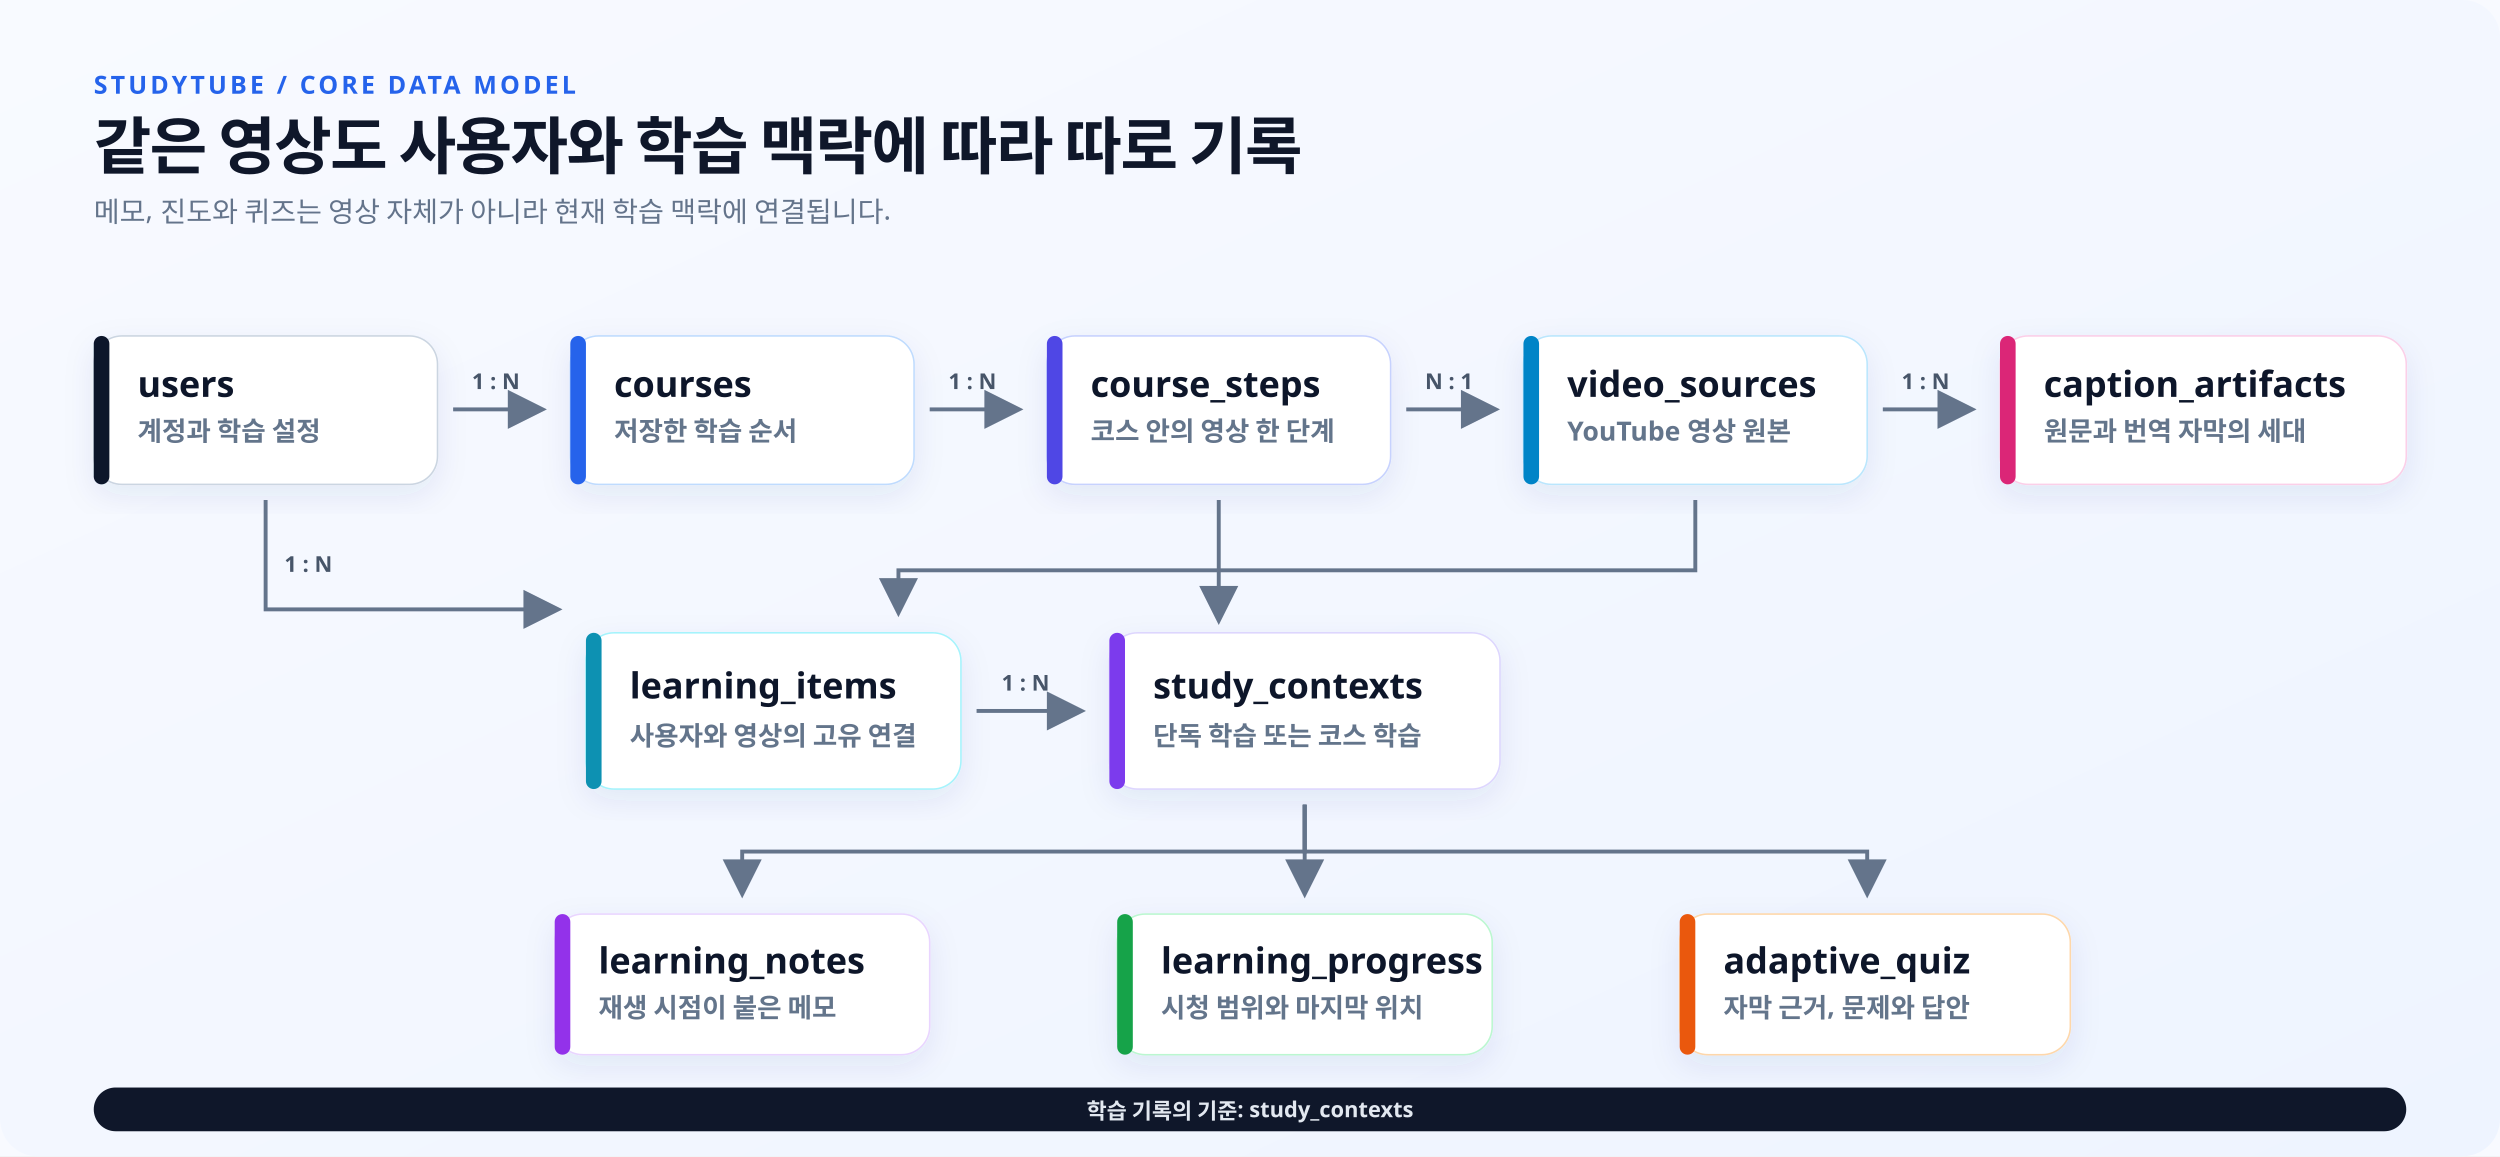
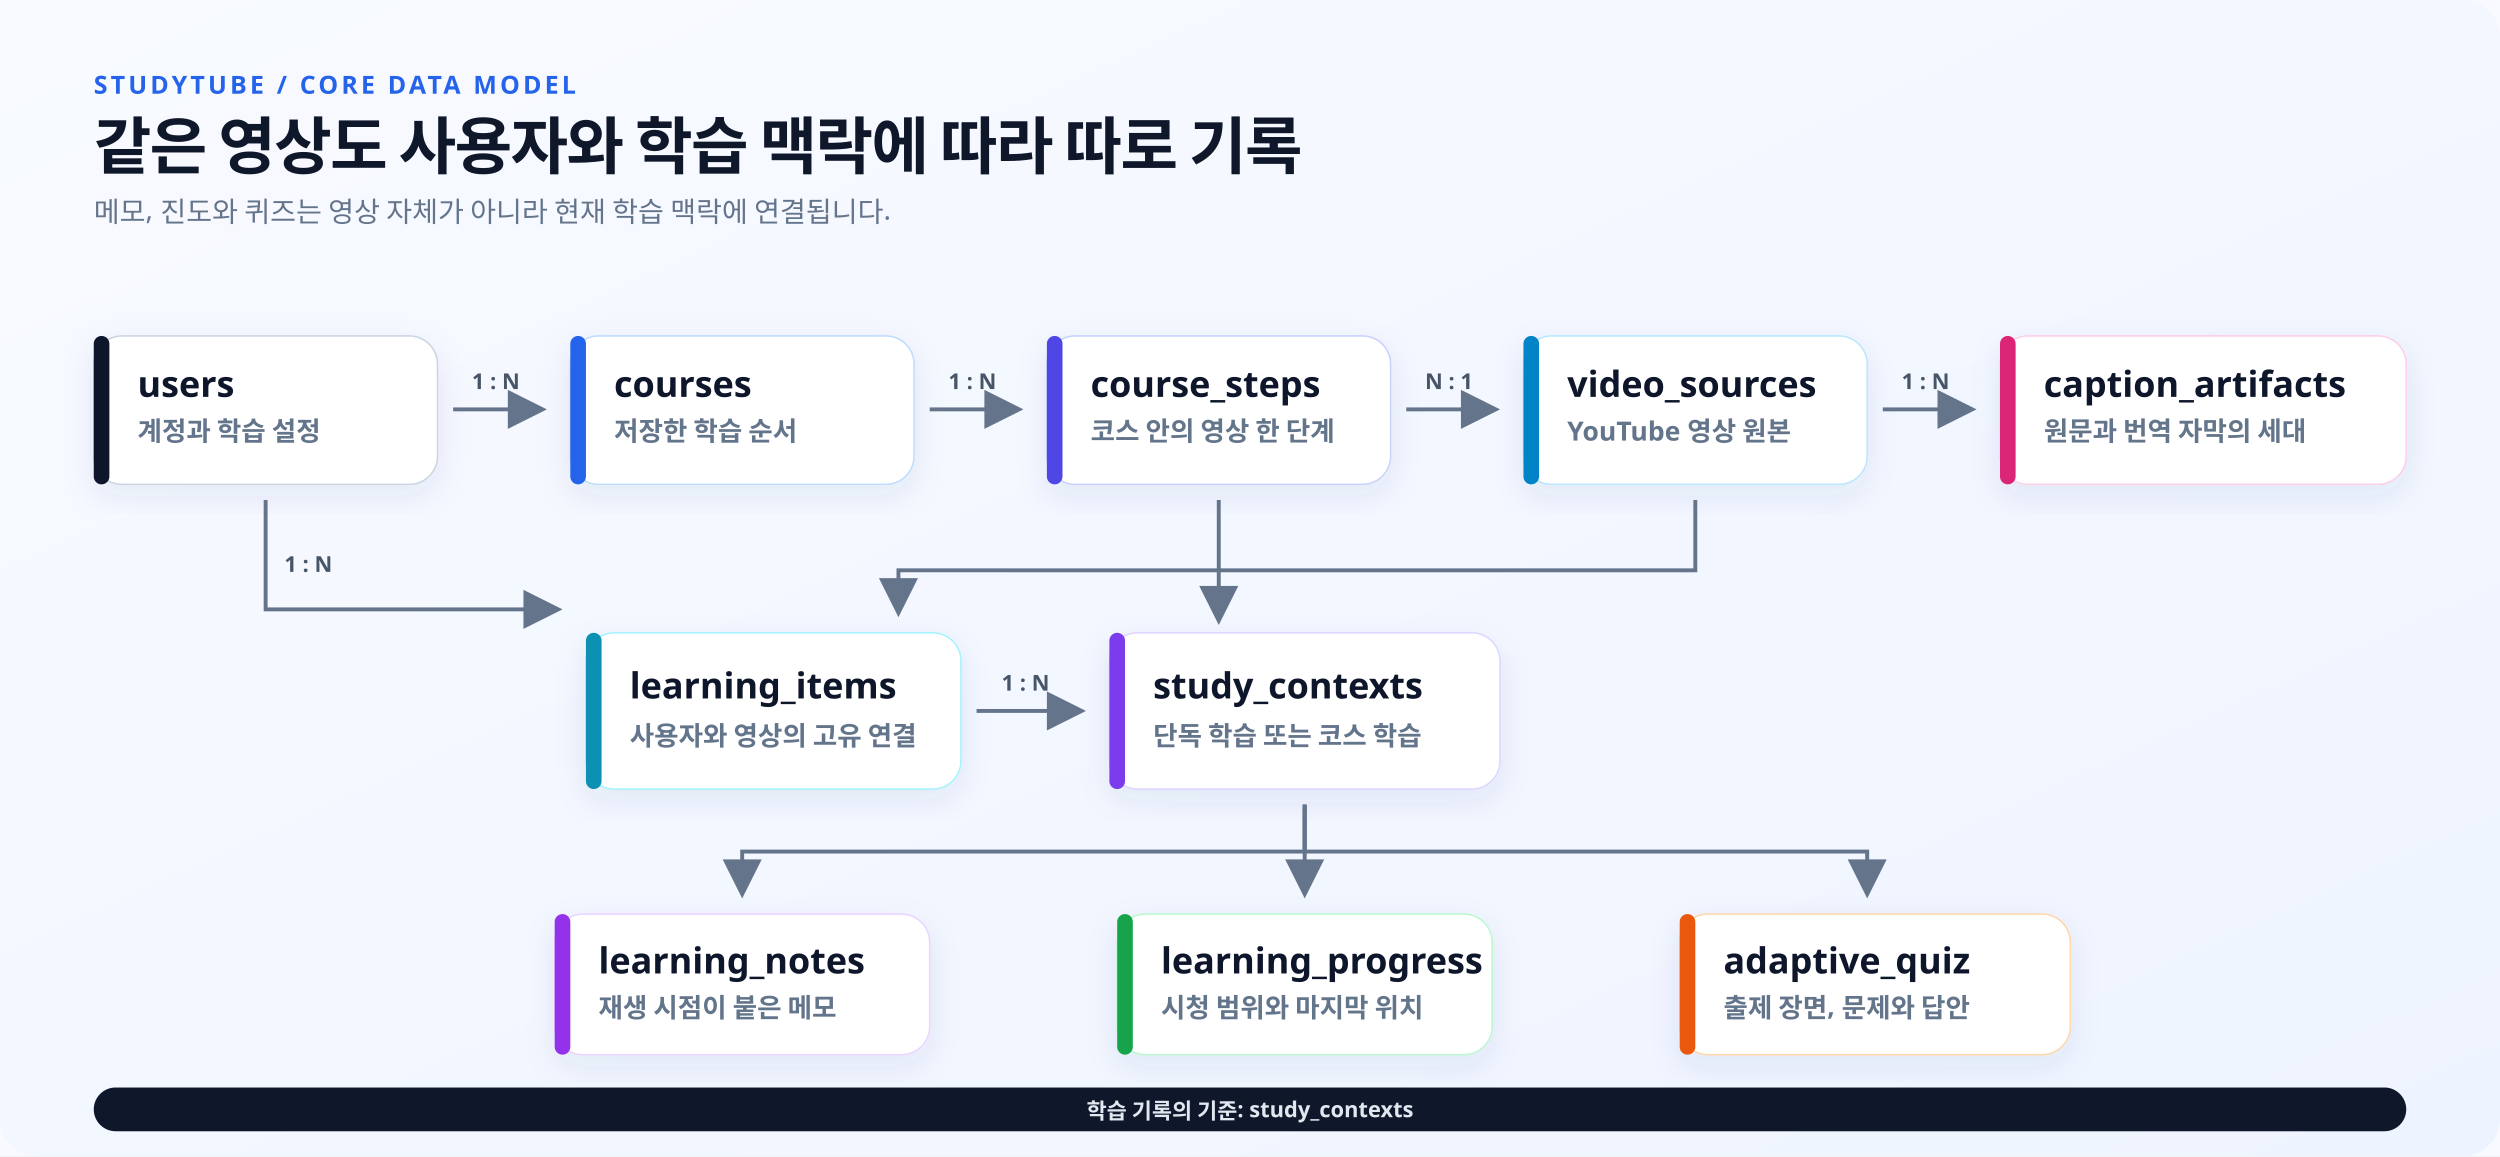
<svg xmlns="http://www.w3.org/2000/svg" width="1600" height="740" viewBox="0 0 1600 740" role="img" aria-labelledby="title desc">
  <defs>
    <linearGradient id="bg" x1="0" y1="0" x2="1" y2="1">
      <stop stop-color="#F8FAFF" />
      <stop offset="1" stop-color="#EEF4FF" />
    </linearGradient>
    <filter id="shadow" x="-20%" y="-20%" width="140%" height="140%">
      <feDropShadow dx="0" dy="7" stdDeviation="10" flood-color="#1E3A8A" flood-opacity="0.08" />
    </filter>
    <marker id="arrow" markerWidth="10" markerHeight="10" refX="8" refY="5" orient="auto">
      <path d="M0 0 L10 5 L0 10 Z" fill="#64748B" />
    </marker>
    <style>
      text { font-family: Pretendard, "Noto Sans KR", "Segoe UI", sans-serif; fill:#0F172A; }
      .eyebrow { font-size:16px; font-weight:800; letter-spacing:2px; fill:#2563EB; }
      .title { font-size:40px; font-weight:850; letter-spacing:-1px; }
      .subtitle { font-size:18px; font-weight:500; fill:#64748B; }
      .entity { font-size:23px; font-weight:850; }
      .meaning { font-size:17px; font-weight:650; fill:#64748B; }
      .relation { font-size:14px; font-weight:800; fill:#475569; }
      .note { font-size:17px; font-weight:700; fill:#475569; }
    </style>
  </defs>
  <rect width="1600" height="740" fill="#F8FAFF" />
  <rect width="1600" height="740" rx="24" fill="url(#bg)" />
  <text x="60" y="60" class="eyebrow">STUDYTUBE / CORE DATA MODEL</text>
  <text x="60" y="108" class="title">같은 영상도 사용자와 학습 맥락에 따라 따로 기록</text>
  <text x="60" y="142" class="subtitle">메모, 진도와 퀴즈는 영상 자체가 아니라 현재 학습 맥락에 연결됩니다.</text>
  <g filter="url(#shadow)">
    <rect x="60" y="215" width="220" height="95" rx="18" fill="#FFFFFF" stroke="#CBD5E1" />
    <rect x="60" y="215" width="10" height="95" rx="5" fill="#0F172A" />
    <text x="88" y="254" class="entity">users</text>
    <text x="88" y="282" class="meaning">계정과 학습 설정</text>
  </g>
  <path d="M290 262 H345" stroke="#64748B" stroke-width="2.5" marker-end="url(#arrow)" />
  <text x="302" y="249" class="relation">1 : N</text>
  <g filter="url(#shadow)">
    <rect x="365" y="215" width="220" height="95" rx="18" fill="#FFFFFF" stroke="#BFDBFE" />
    <rect x="365" y="215" width="10" height="95" rx="5" fill="#2563EB" />
    <text x="393" y="254" class="entity">courses</text>
    <text x="393" y="282" class="meaning">저장한 학습 순서</text>
  </g>
  <path d="M595 262 H650" stroke="#64748B" stroke-width="2.5" marker-end="url(#arrow)" />
  <text x="607" y="249" class="relation">1 : N</text>
  <g filter="url(#shadow)">
    <rect x="670" y="215" width="220" height="95" rx="18" fill="#FFFFFF" stroke="#C7D2FE" />
    <rect x="670" y="215" width="10" height="95" rx="5" fill="#4F46E5" />
    <text x="698" y="254" class="entity">course_steps</text>
    <text x="698" y="282" class="meaning">코스 안의 영상 한 단계</text>
  </g>
  <path d="M900 262 H955" stroke="#64748B" stroke-width="2.5" marker-end="url(#arrow)" />
  <text x="912" y="249" class="relation">N : 1</text>
  <g filter="url(#shadow)">
    <rect x="975" y="215" width="220" height="95" rx="18" fill="#FFFFFF" stroke="#BAE6FD" />
    <rect x="975" y="215" width="10" height="95" rx="5" fill="#0284C7" />
    <text x="1003" y="254" class="entity">video_sources</text>
    <text x="1003" y="282" class="meaning">YouTube 영상 원본</text>
  </g>
  <path d="M1205 262 H1260" stroke="#64748B" stroke-width="2.5" marker-end="url(#arrow)" />
  <text x="1217" y="249" class="relation">1 : N</text>
  <g filter="url(#shadow)">
    <rect x="1280" y="215" width="260" height="95" rx="18" fill="#FFFFFF" stroke="#FBCFE8" />
    <rect x="1280" y="215" width="10" height="95" rx="5" fill="#DB2777" />
    <text x="1308" y="254" class="entity">caption_artifacts</text>
    <text x="1308" y="282" class="meaning">원문과 번역 자막의 세대</text>
  </g>
  <path d="M170 320 V390 H355" fill="none" stroke="#64748B" stroke-width="2.5" marker-end="url(#arrow)" />
  <text x="182" y="366" class="relation">1 : N</text>
  <path d="M1085 320 V365 H575 V390" fill="none" stroke="#64748B" stroke-width="2.5" marker-end="url(#arrow)" />
  <g filter="url(#shadow)">
    <rect x="375" y="405" width="240" height="100" rx="18" fill="#FFFFFF" stroke="#A5F3FC" />
    <rect x="375" y="405" width="10" height="100" rx="5" fill="#0891B2" />
    <text x="403" y="447" class="entity">learning_items</text>
    <text x="403" y="477" class="meaning">사용자와 영상의 고유 연결</text>
  </g>
  <path d="M625 455 H690" stroke="#64748B" stroke-width="2.5" marker-end="url(#arrow)" />
  <text x="641" y="442" class="relation">1 : N</text>
  <g filter="url(#shadow)">
    <rect x="710" y="405" width="250" height="100" rx="18" fill="#FFFFFF" stroke="#DDD6FE" />
    <rect x="710" y="405" width="10" height="100" rx="5" fill="#7C3AED" />
    <text x="738" y="447" class="entity">study_contexts</text>
    <text x="738" y="477" class="meaning">단독 학습 또는 코스 학습</text>
  </g>
  <path d="M780 320 V395" stroke="#64748B" stroke-width="2.5" marker-end="url(#arrow)" />
  <path d="M835 515 V545 H475 V570" fill="none" stroke="#64748B" stroke-width="2.5" marker-end="url(#arrow)" />
  <path d="M835 515 V570" stroke="#64748B" stroke-width="2.5" marker-end="url(#arrow)" />
  <path d="M835 515 V545 H1195 V570" fill="none" stroke="#64748B" stroke-width="2.5" marker-end="url(#arrow)" />
  <g filter="url(#shadow)">
    <rect x="355" y="585" width="240" height="90" rx="18" fill="#FFFFFF" stroke="#E9D5FF" />
    <rect x="355" y="585" width="10" height="90" rx="5" fill="#9333EA" />
    <text x="383" y="623" class="entity">learning_notes</text>
    <text x="383" y="651" class="meaning">재생 시점이 붙은 메모</text>
  </g>
  <g filter="url(#shadow)">
    <rect x="715" y="585" width="240" height="90" rx="18" fill="#FFFFFF" stroke="#BBF7D0" />
    <rect x="715" y="585" width="10" height="90" rx="5" fill="#16A34A" />
    <text x="743" y="623" class="entity">learning_progress</text>
    <text x="743" y="651" class="meaning">시청 범위와 마지막 위치</text>
  </g>
  <g filter="url(#shadow)">
    <rect x="1075" y="585" width="250" height="90" rx="18" fill="#FFFFFF" stroke="#FED7AA" />
    <rect x="1075" y="585" width="10" height="90" rx="5" fill="#EA580C" />
    <text x="1103" y="623" class="entity">adaptive_quiz</text>
-     <text x="1103" y="651" class="meaning">자막 근거, 문제와 답안</text>
+     <text x="1103" y="651" class="meaning">출제 장면, 문제와 답안</text>
  </g>
  <rect x="60" y="696" width="1480" height="28" rx="14" fill="#0F172A" />
  <text x="800" y="716" text-anchor="middle" font-size="14" font-weight="700" style="fill:#E2E8F0">학습 기록의 기준: study_contexts</text>
</svg>
